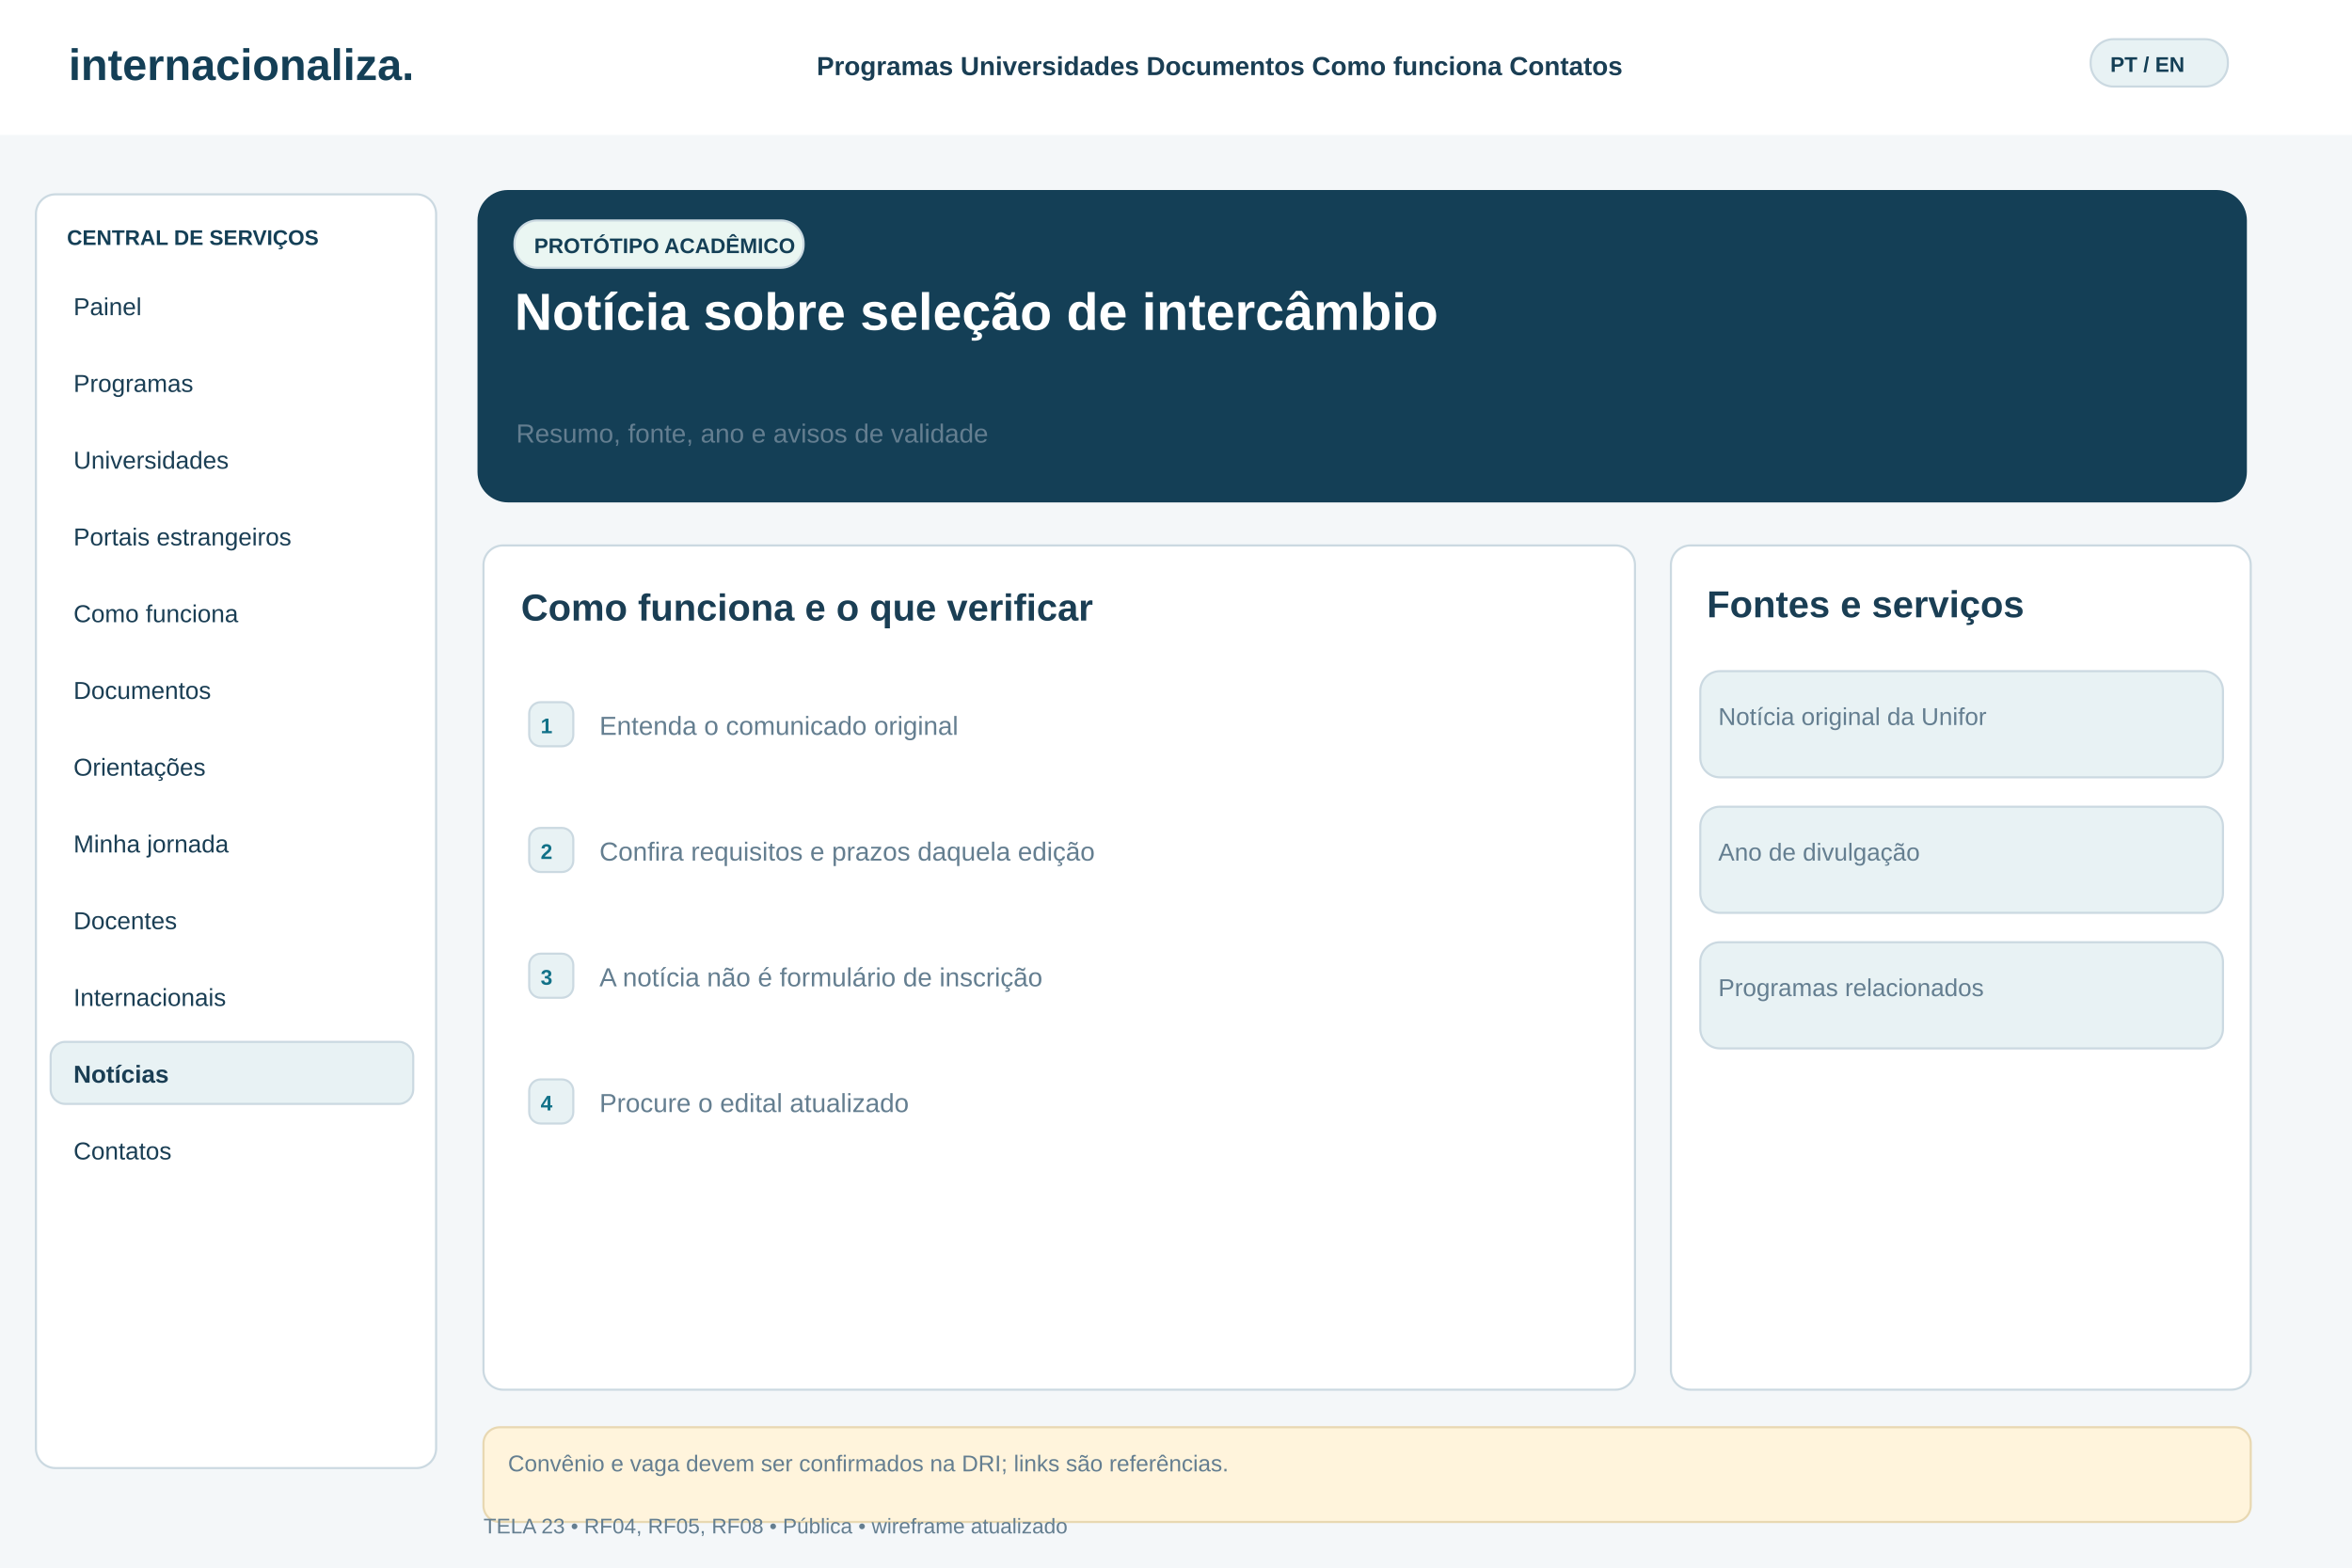
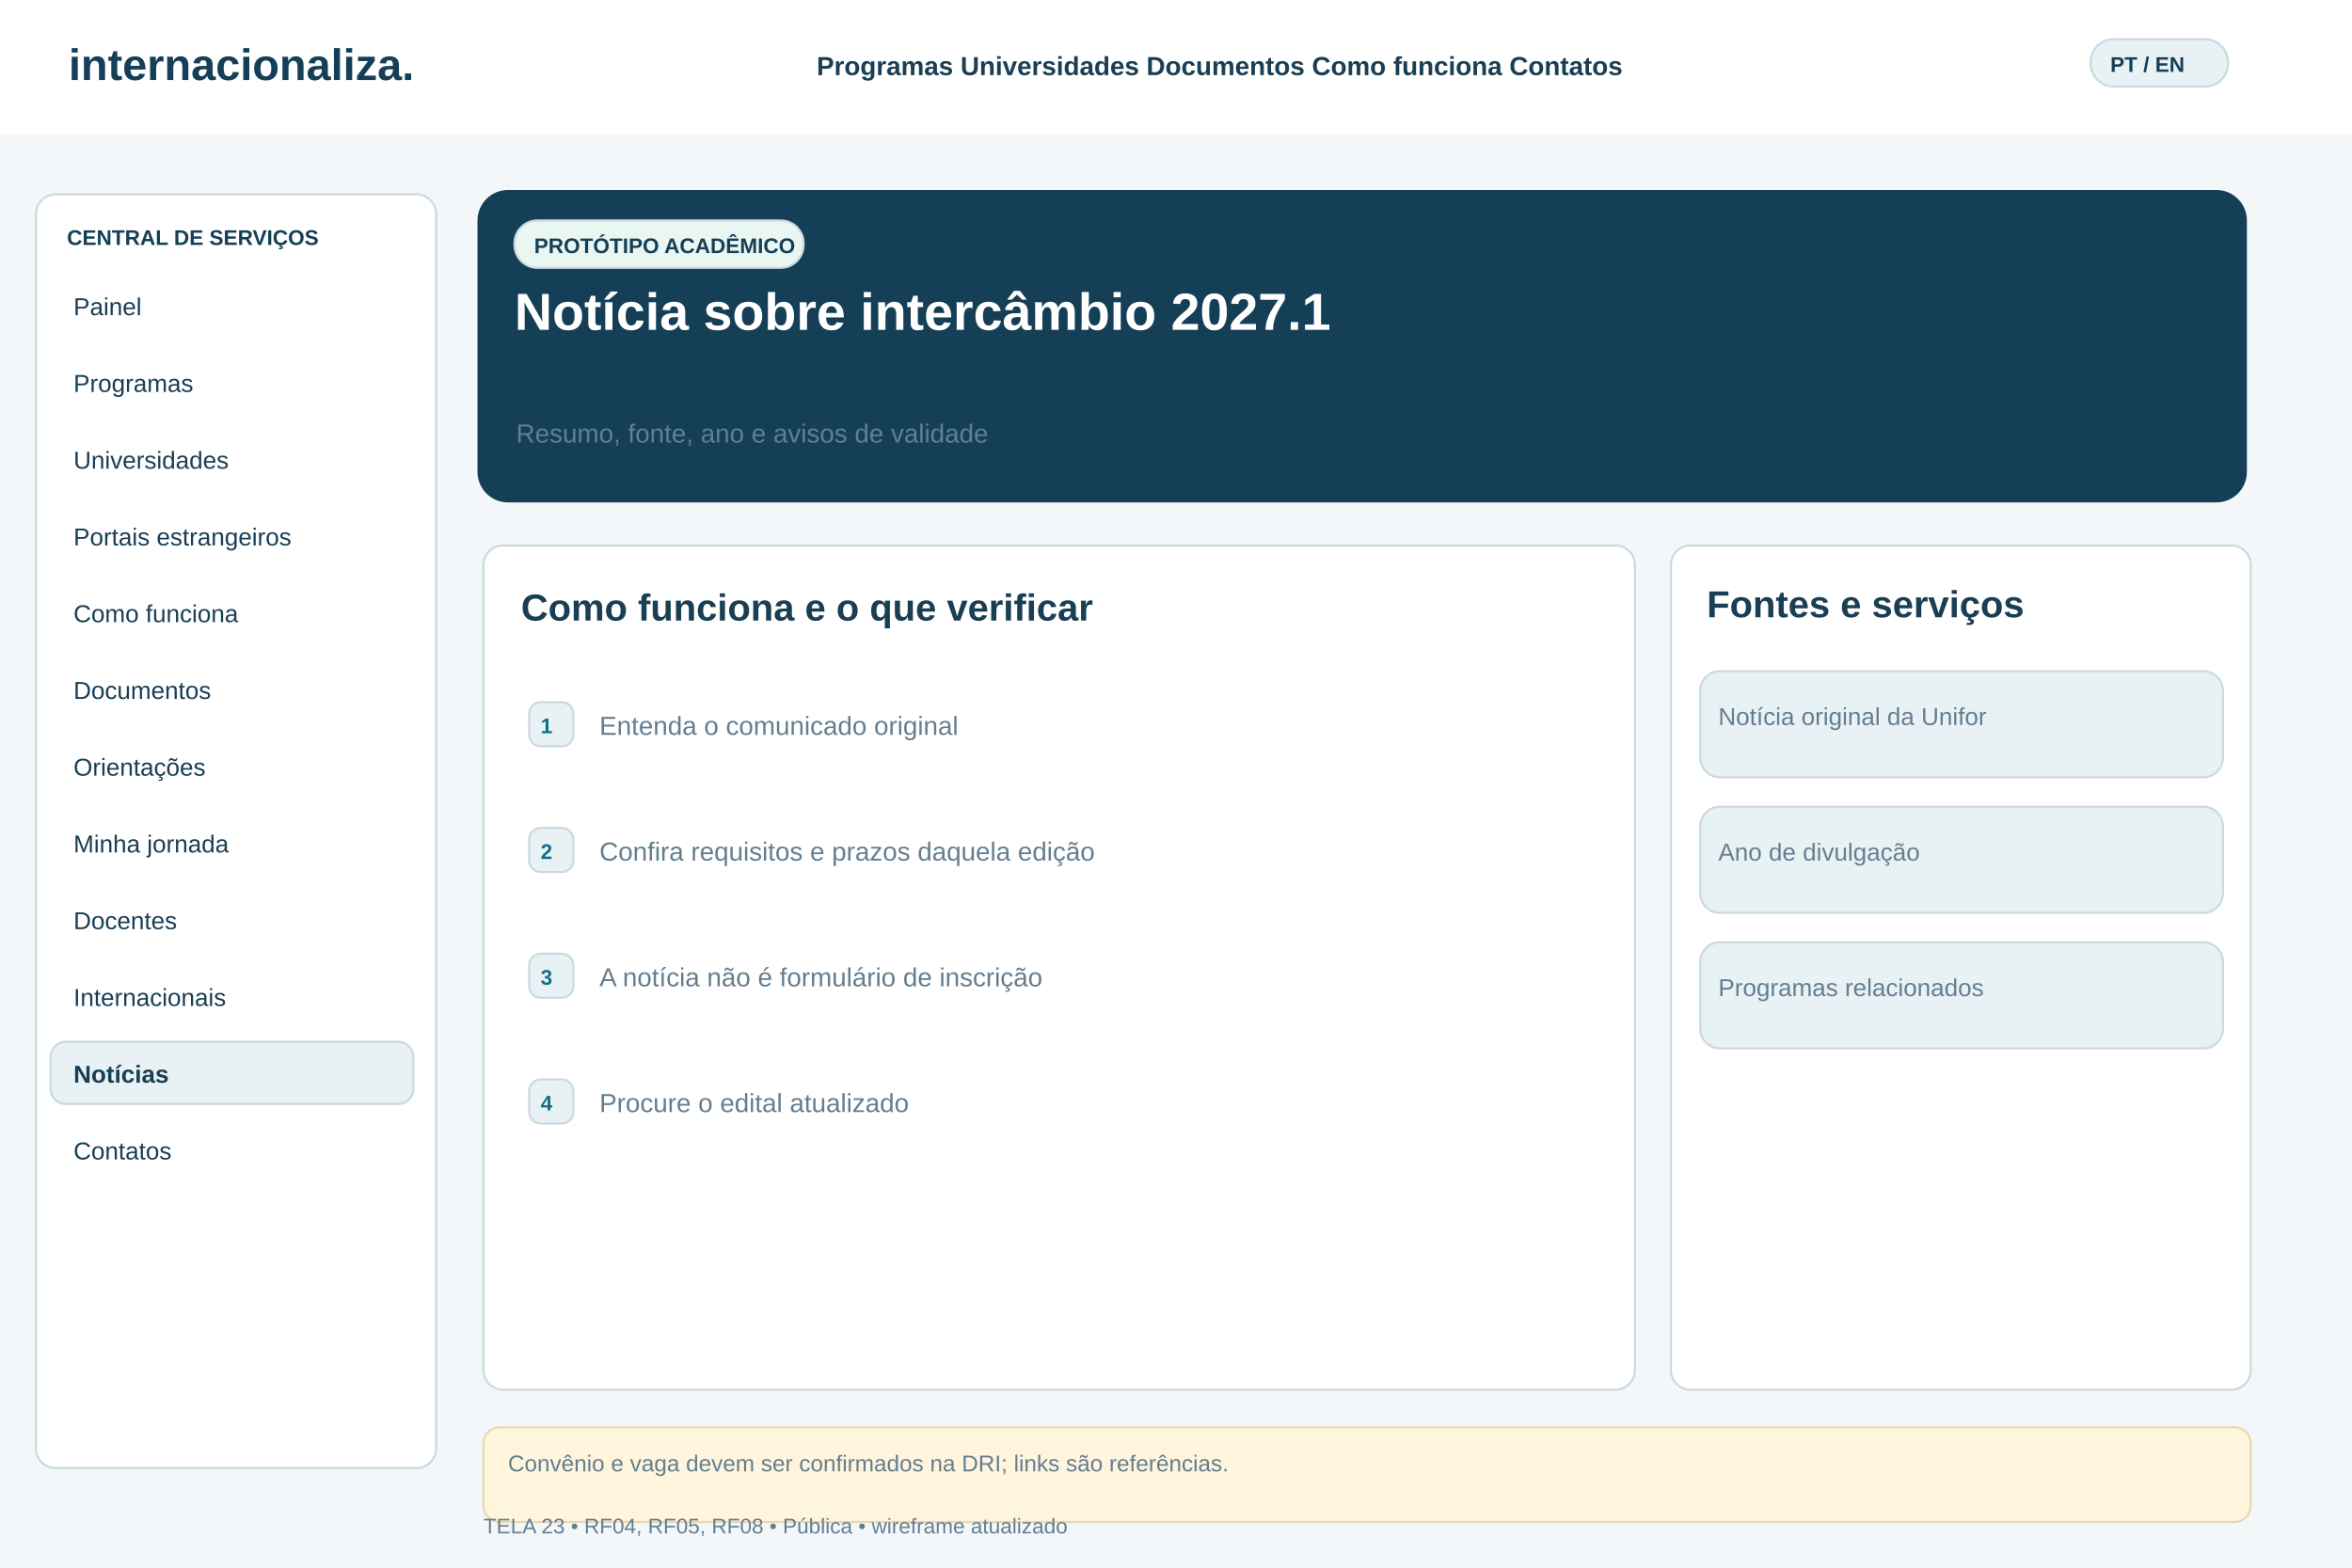
<svg xmlns="http://www.w3.org/2000/svg" viewBox="0 0 1440 960" role="img" aria-labelledby="title desc">
  <rect x="0" y="0" width="1440" height="960" rx="0" fill="#F4F7F9" stroke="#F4F7F9" stroke-width="1.3" />
  <rect x="0" y="0" width="1440" height="82" rx="0" fill="#FFFFFF" stroke="#FFFFFF" stroke-width="1.3" />
  <text x="42" y="49" fill="#143F56" font-size="27" font-weight="700" font-family="Arial, Helvetica, sans-serif">internacionaliza.</text>
  <text x="500" y="46" fill="#1A3E54" font-size="16" font-weight="700" font-family="Arial, Helvetica, sans-serif">Programas    Universidades    Documentos    Como funciona    Contatos</text>
  <rect x="1280" y="24" width="84" height="29" rx="14" fill="#E8F2F4" stroke="#CBD9E1" stroke-width="1.3" />
  <text x="1292" y="44" fill="#143F56" font-size="13" font-weight="700" font-family="Arial, Helvetica, sans-serif">PT / EN</text>
  <rect x="22" y="119" width="245" height="780" rx="12" fill="#FFFFFF" stroke="#CBD9E1" stroke-width="1.3" />
  <text x="41" y="150" fill="#143F56" font-size="13" font-weight="700" font-family="Arial, Helvetica, sans-serif">CENTRAL DE SERVIÇOS</text>
  <text x="45" y="193" fill="#1A3E54" font-size="15" font-weight="400" font-family="Arial, Helvetica, sans-serif">Painel</text>
  <text x="45" y="240" fill="#1A3E54" font-size="15" font-weight="400" font-family="Arial, Helvetica, sans-serif">Programas</text>
  <text x="45" y="287" fill="#1A3E54" font-size="15" font-weight="400" font-family="Arial, Helvetica, sans-serif">Universidades</text>
  <text x="45" y="334" fill="#1A3E54" font-size="15" font-weight="400" font-family="Arial, Helvetica, sans-serif">Portais estrangeiros</text>
  <text x="45" y="381" fill="#1A3E54" font-size="15" font-weight="400" font-family="Arial, Helvetica, sans-serif">Como funciona</text>
  <text x="45" y="428" fill="#1A3E54" font-size="15" font-weight="400" font-family="Arial, Helvetica, sans-serif">Documentos</text>
  <text x="45" y="475" fill="#1A3E54" font-size="15" font-weight="400" font-family="Arial, Helvetica, sans-serif">Orientações</text>
  <text x="45" y="522" fill="#1A3E54" font-size="15" font-weight="400" font-family="Arial, Helvetica, sans-serif">Minha jornada</text>
  <text x="45" y="569" fill="#1A3E54" font-size="15" font-weight="400" font-family="Arial, Helvetica, sans-serif">Docentes</text>
  <text x="45" y="616" fill="#1A3E54" font-size="15" font-weight="400" font-family="Arial, Helvetica, sans-serif">Internacionais</text>
  <rect x="31" y="638" width="222" height="38" rx="9" fill="#E8F2F4" stroke="#CBD9E1" stroke-width="1.3" />
  <text x="45" y="663" fill="#1A3E54" font-size="15" font-weight="700" font-family="Arial, Helvetica, sans-serif">Notícias</text>
  <text x="45" y="710" fill="#1A3E54" font-size="15" font-weight="400" font-family="Arial, Helvetica, sans-serif">Contatos</text>
  <rect x="293" y="117" width="1082" height="190" rx="18" fill="#143F56" stroke="#143F56" stroke-width="1.3" />
  <rect x="315" y="135" width="177" height="29" rx="14" fill="#EAF6F2" stroke="#CBD9E1" stroke-width="1.3" />
  <text x="327" y="155" fill="#143F56" font-size="13" font-weight="700" font-family="Arial, Helvetica, sans-serif">PROTÓTIPO ACADÊMICO</text>
-   <text x="315" y="202" fill="#FFFFFF" font-size="32" font-weight="700" font-family="Arial, Helvetica, sans-serif">Notícia sobre seleção de intercâmbio</text>
+   <text x="315" y="202" fill="#FFFFFF" font-size="32" font-weight="700" font-family="Arial, Helvetica, sans-serif">Notícia sobre intercâmbio 2027.1</text>
  <text x="316" y="271" fill="#647E90" font-size="16" font-weight="400" font-family="Arial, Helvetica, sans-serif">Resumo, fonte, ano e avisos de validade</text>
  <rect x="296" y="334" width="705" height="517" rx="12" fill="#FFFFFF" stroke="#CBD9E1" stroke-width="1.3" />
  <text x="319" y="380" fill="#1A3E54" font-size="23" font-weight="700" font-family="Arial, Helvetica, sans-serif">Como funciona e o que verificar</text>
  <rect x="324" y="430" width="27" height="27" rx="7" fill="#E8F2F4" stroke="#CBD9E1" stroke-width="1.3" />
  <text x="331" y="449" fill="#117188" font-size="13" font-weight="700" font-family="Arial, Helvetica, sans-serif">1</text>
  <text x="367" y="450" fill="#647E90" font-size="16" font-weight="400" font-family="Arial, Helvetica, sans-serif">Entenda o comunicado original</text>
  <rect x="324" y="507" width="27" height="27" rx="7" fill="#E8F2F4" stroke="#CBD9E1" stroke-width="1.3" />
  <text x="331" y="526" fill="#117188" font-size="13" font-weight="700" font-family="Arial, Helvetica, sans-serif">2</text>
  <text x="367" y="527" fill="#647E90" font-size="16" font-weight="400" font-family="Arial, Helvetica, sans-serif">Confira requisitos e prazos daquela edição</text>
  <rect x="324" y="584" width="27" height="27" rx="7" fill="#E8F2F4" stroke="#CBD9E1" stroke-width="1.3" />
  <text x="331" y="603" fill="#117188" font-size="13" font-weight="700" font-family="Arial, Helvetica, sans-serif">3</text>
  <text x="367" y="604" fill="#647E90" font-size="16" font-weight="400" font-family="Arial, Helvetica, sans-serif">A notícia não é formulário de inscrição</text>
  <rect x="324" y="661" width="27" height="27" rx="7" fill="#E8F2F4" stroke="#CBD9E1" stroke-width="1.3" />
  <text x="331" y="680" fill="#117188" font-size="13" font-weight="700" font-family="Arial, Helvetica, sans-serif">4</text>
  <text x="367" y="681" fill="#647E90" font-size="16" font-weight="400" font-family="Arial, Helvetica, sans-serif">Procure o edital atualizado</text>
  <rect x="1023" y="334" width="355" height="517" rx="12" fill="#FFFFFF" stroke="#CBD9E1" stroke-width="1.3" />
  <text x="1045" y="378" fill="#1A3E54" font-size="23" font-weight="700" font-family="Arial, Helvetica, sans-serif">Fontes e serviços</text>
  <rect x="1041" y="411" width="320" height="65" rx="12" fill="#E8F2F4" stroke="#CBD9E1" stroke-width="1.3" />
  <text x="1052" y="444" fill="#647E90" font-size="15" font-weight="400" font-family="Arial, Helvetica, sans-serif">Notícia original da Unifor</text>
  <rect x="1041" y="494" width="320" height="65" rx="12" fill="#E8F2F4" stroke="#CBD9E1" stroke-width="1.3" />
  <text x="1052" y="527" fill="#647E90" font-size="15" font-weight="400" font-family="Arial, Helvetica, sans-serif">Ano de divulgação</text>
  <rect x="1041" y="577" width="320" height="65" rx="12" fill="#E8F2F4" stroke="#CBD9E1" stroke-width="1.3" />
  <text x="1052" y="610" fill="#647E90" font-size="15" font-weight="400" font-family="Arial, Helvetica, sans-serif">Programas relacionados</text>
  <rect x="296" y="874" width="1082" height="58" rx="10" fill="#FFF4DC" stroke="#E8D8B2" stroke-width="1.3" />
  <text x="311" y="901" fill="#647E90" font-size="14" font-weight="400" font-family="Arial, Helvetica, sans-serif">Convênio e vaga devem ser confirmados na DRI; links são referências.</text>
  <text x="296" y="939" font-family="Arial,Helvetica,sans-serif" font-size="13" fill="#647E90">TELA 23  •  RF04, RF05, RF08  •  Pública  •  wireframe atualizado</text>
</svg>
